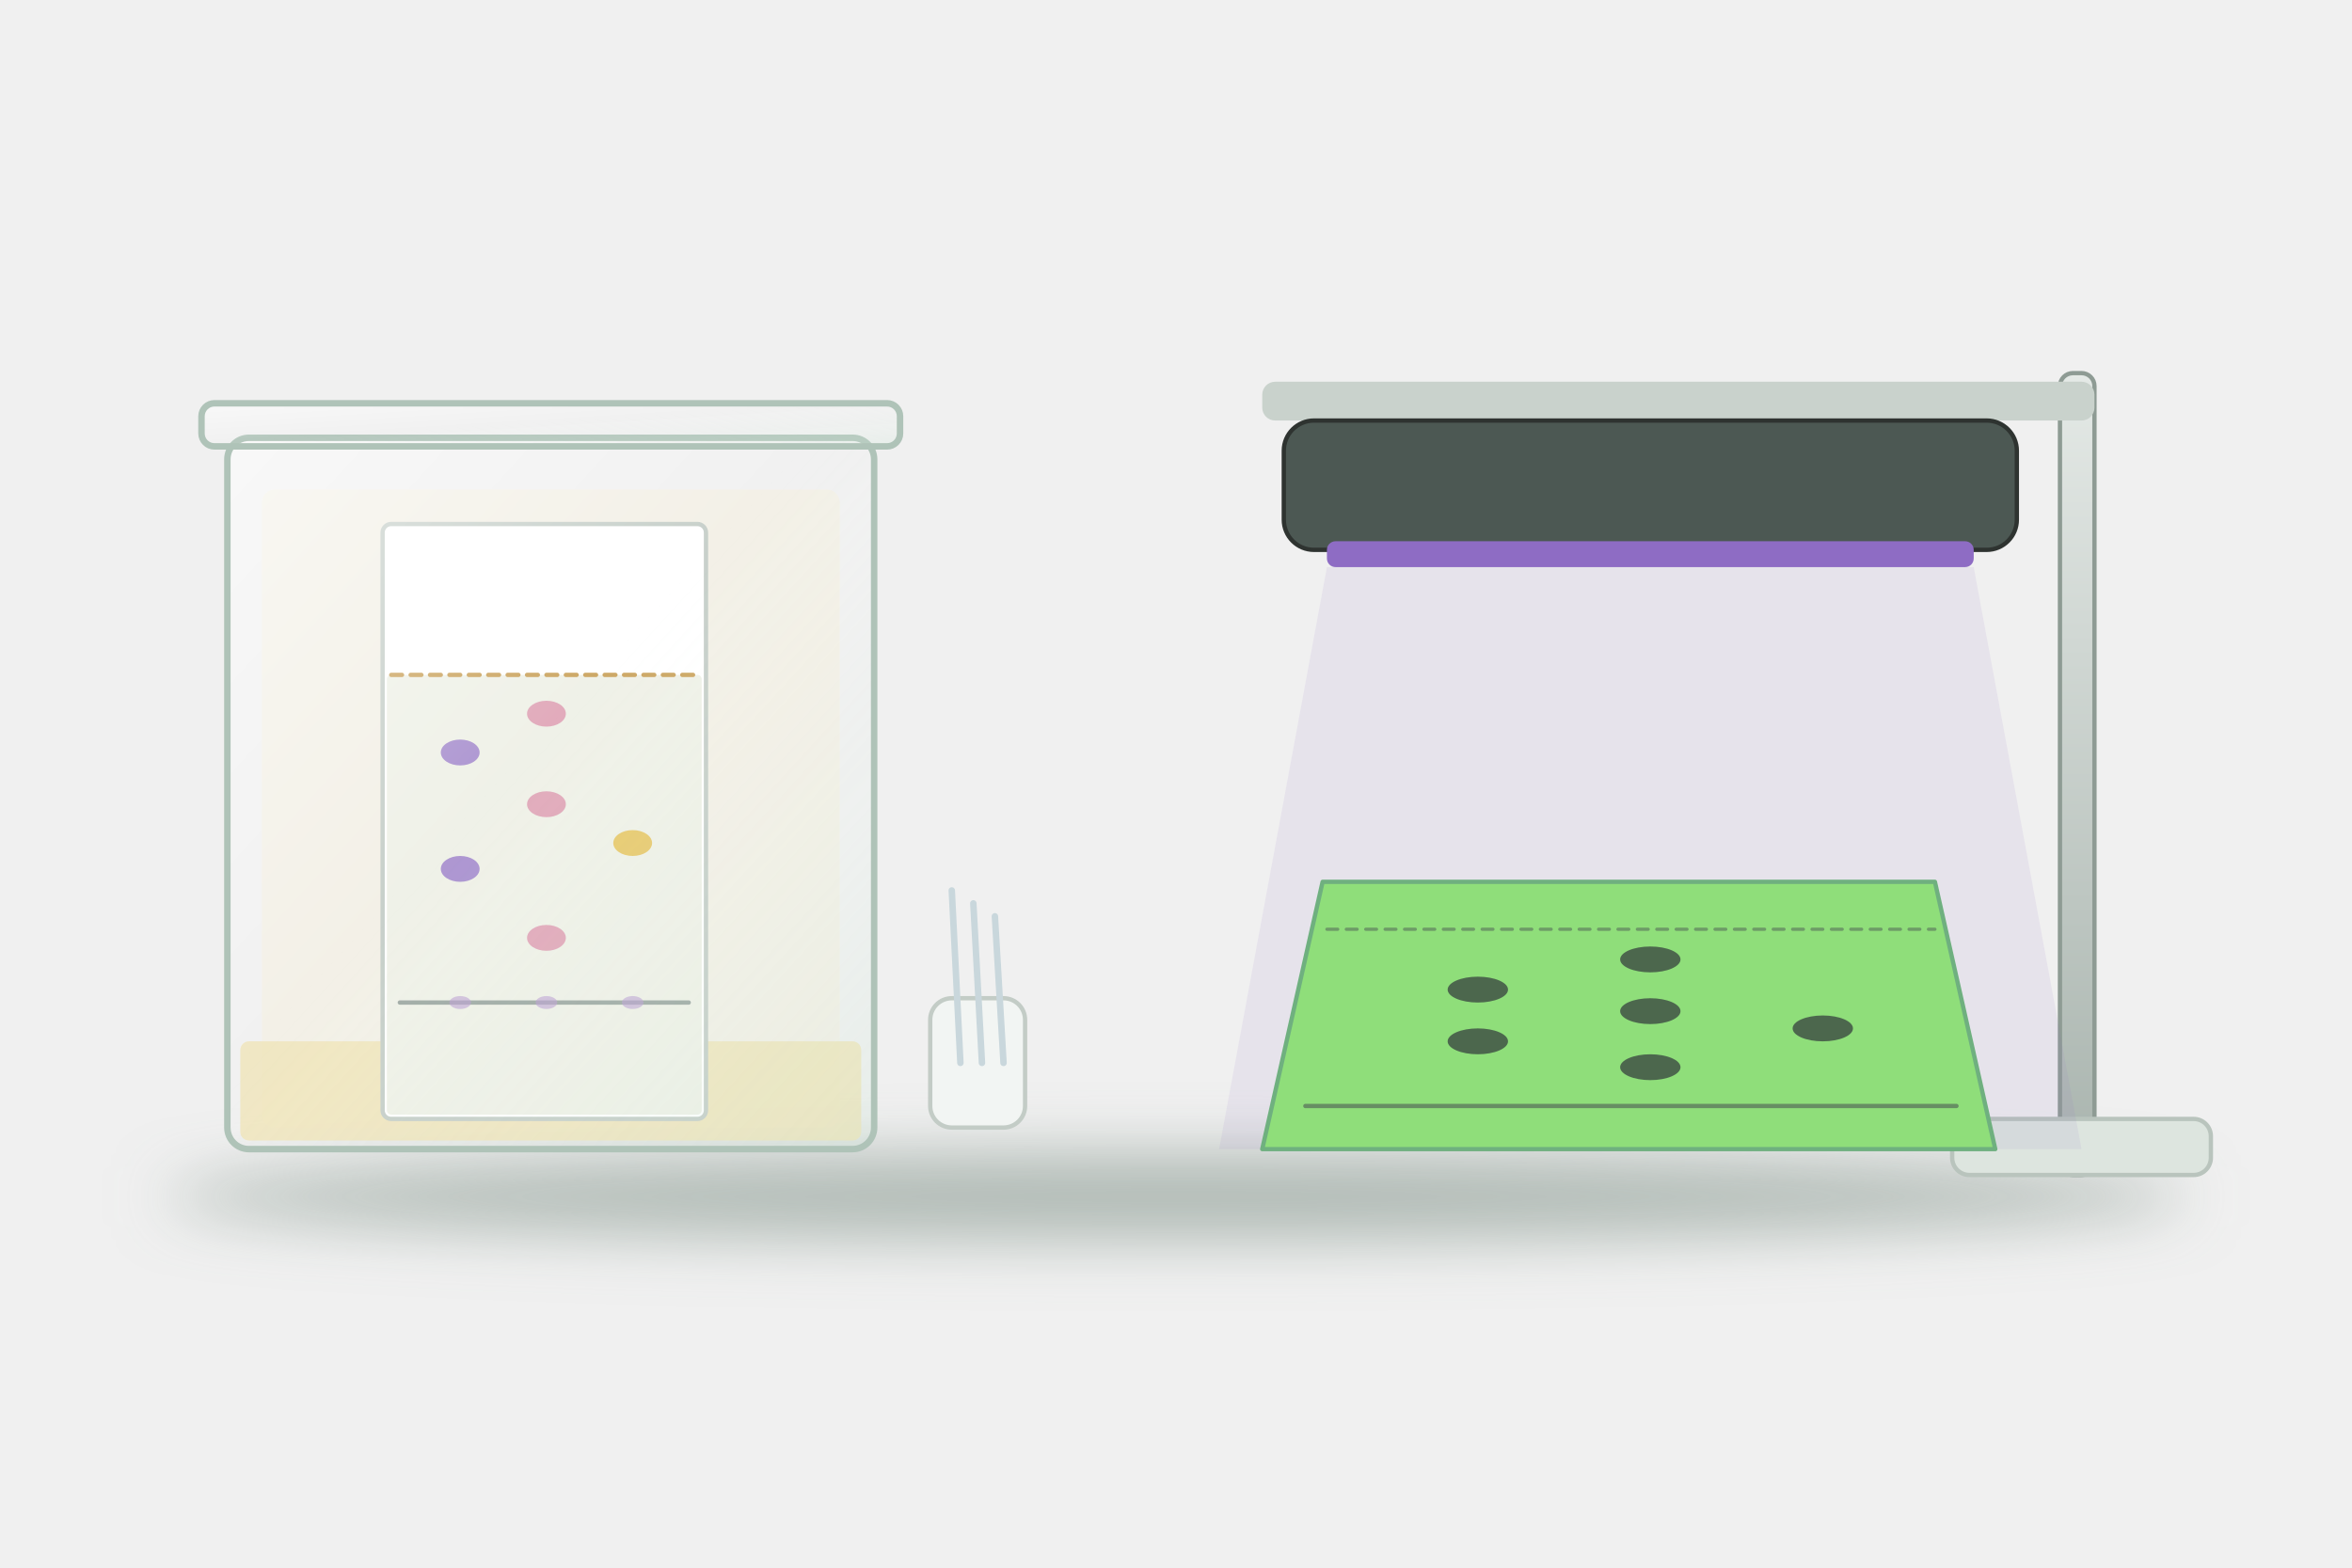
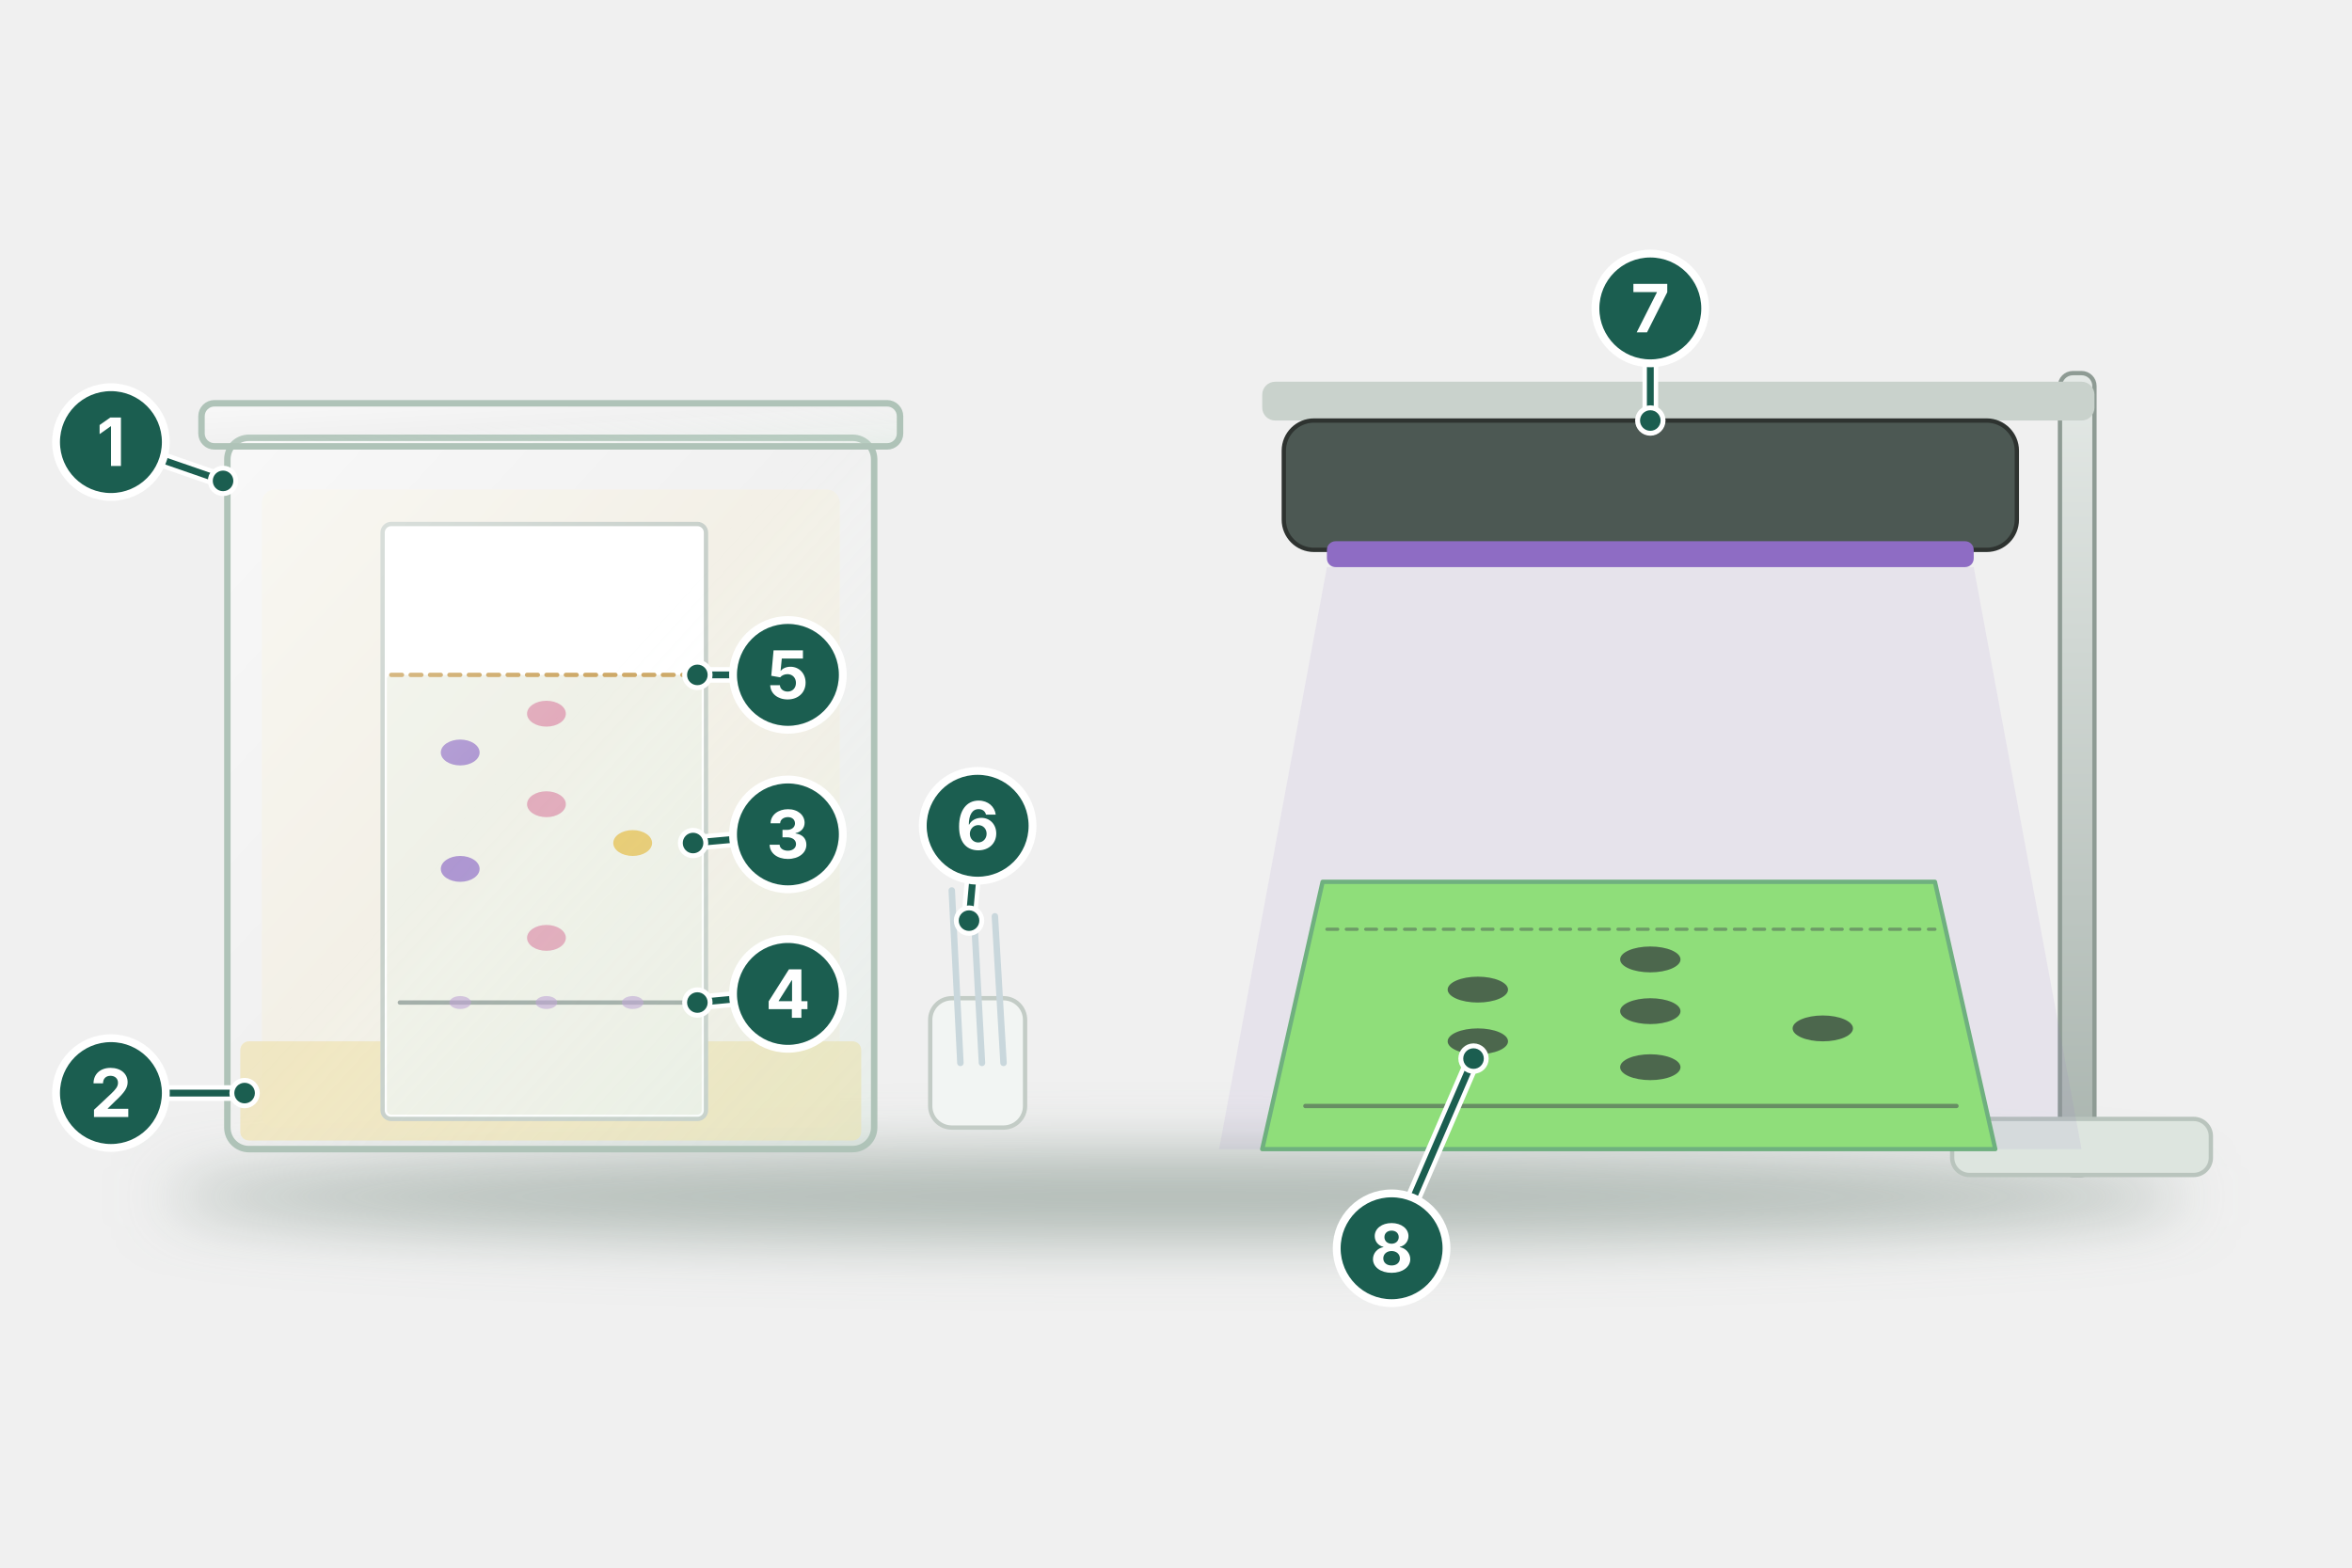
<svg xmlns="http://www.w3.org/2000/svg" viewBox="0 0 1200 800" width="1200" height="800">
  <defs>
    <linearGradient id="body" x1="0" y1="0" x2="0" y2="1">
      <stop offset="0" stop-color="#FFFFFF" />
      <stop offset="1" stop-color="#E1E7E3" />
    </linearGradient>
    <linearGradient id="bodyH" x1="0" y1="0" x2="1" y2="0">
      <stop offset="0" stop-color="#F4F7F5" />
      <stop offset="0.7" stop-color="#FFFFFF" />
      <stop offset="1" stop-color="#D9E1DC" />
    </linearGradient>
    <linearGradient id="topP" x1="0" y1="0" x2="0" y2="1">
      <stop offset="0" stop-color="#EEF2EF" />
      <stop offset="1" stop-color="#D7DFDA" />
    </linearGradient>
    <linearGradient id="deck" x1="0" y1="0" x2="0" y2="1">
      <stop offset="0" stop-color="#C9D4CE" />
      <stop offset="1" stop-color="#E4EAE6" />
    </linearGradient>
    <linearGradient id="screen" x1="0" y1="0" x2="1" y2="1">
      <stop offset="0" stop-color="#1F5A4C" />
      <stop offset="1" stop-color="#143C33" />
    </linearGradient>
    <linearGradient id="dark" x1="0" y1="0" x2="0" y2="1">
      <stop offset="0" stop-color="#34403B" />
      <stop offset="1" stop-color="#151A18" />
    </linearGradient>
    <linearGradient id="niche" x1="0" y1="0" x2="0" y2="1">
      <stop offset="0" stop-color="#26302C" />
      <stop offset="1" stop-color="#3B4843" />
    </linearGradient>
    <linearGradient id="metal" x1="0" y1="0" x2="0" y2="1">
      <stop offset="0" stop-color="#E4E9E6" />
      <stop offset="1" stop-color="#A9B4AE" />
    </linearGradient>
    <linearGradient id="glass" x1="0" y1="0" x2="1" y2="1">
      <stop offset="0" stop-color="#FFFFFF" stop-opacity="0.55" />
      <stop offset="0.45" stop-color="#FFFFFF" stop-opacity="0.08" />
      <stop offset="1" stop-color="#CFE9D9" stop-opacity="0.25" />
    </linearGradient>
    <linearGradient id="liquid" x1="0" y1="0" x2="0" y2="1">
      <stop offset="0" stop-color="#F0D36B" />
      <stop offset="1" stop-color="#E0B73A" />
    </linearGradient>
    <filter id="soft" filterUnits="userSpaceOnUse" x="0" y="0" width="1200" height="800">
      <feGaussianBlur stdDeviation="14" />
    </filter>
  </defs>
  <g transform="translate(-60,-172.6) scale(1.1)">
    <ellipse cx="600" cy="712" rx="470" ry="20" fill="#6F8479" opacity="0.5" filter="url(#soft)" />
    <rect x="176" y="384" width="268" height="296" rx="6" fill="#F3EFE2" opacity="0.8" />
    <rect x="166" y="640" width="288" height="46" rx="4" fill="#EFE3B6" opacity="0.85" />
    <rect x="232" y="400" width="150" height="276" rx="4" fill="#FFFFFF" stroke="#C3CCC6" stroke-width="2" />
    <rect x="234" y="470" width="146" height="204" rx="2" fill="#EEF0E6" />
    <line x1="236" y1="470" x2="378" y2="470" stroke="#C9A15A" stroke-width="2" stroke-linecap="round" stroke-dasharray="5 4" />
    <line x1="240" y1="622" x2="374" y2="622" stroke="#9AA6A0" stroke-width="2" stroke-linecap="round" />
    <ellipse cx="268.0" cy="622.0" rx="5.0" ry="3.0" fill="#B79AD0" opacity="0.6" />
    <ellipse cx="268.0" cy="560.0" rx="9.0" ry="6.0" fill="#8E6CC4" opacity="0.75" />
    <ellipse cx="268.0" cy="506.0" rx="9.0" ry="6.0" fill="#8E6CC4" opacity="0.75" />
    <ellipse cx="308.0" cy="622.0" rx="5.0" ry="3.0" fill="#B79AD0" opacity="0.6" />
    <ellipse cx="308.0" cy="592.0" rx="9.0" ry="6.0" fill="#D98BA6" opacity="0.75" />
    <ellipse cx="308.0" cy="530.0" rx="9.0" ry="6.0" fill="#D98BA6" opacity="0.75" />
    <ellipse cx="308.0" cy="488.0" rx="9.0" ry="6.0" fill="#D98BA6" opacity="0.75" />
    <ellipse cx="348.0" cy="622.0" rx="5.0" ry="3.0" fill="#B79AD0" opacity="0.6" />
    <ellipse cx="348.0" cy="548.0" rx="9.0" ry="6.0" fill="#E3B93C" opacity="0.75" />
    <rect x="160" y="360" width="300" height="330" rx="10" fill="url(#glass)" stroke="#AFC3B8" stroke-width="3" />
    <rect x="148" y="344" width="324" height="20" rx="6" fill="url(#glass)" stroke="#AFC3B8" stroke-width="3" />
    <rect x="486" y="620" width="44" height="60" rx="10" fill="#F2F5F3" stroke="#C3CCC6" stroke-width="2" />
    <line x1="496" y1="570" x2="500" y2="650" stroke="#C9D7DC" stroke-width="3" stroke-linecap="round" />
    <line x1="506" y1="576" x2="510" y2="650" stroke="#C9D7DC" stroke-width="3" stroke-linecap="round" />
    <line x1="516" y1="582" x2="520" y2="650" stroke="#C9D7DC" stroke-width="3" stroke-linecap="round" />
    <rect x="1010" y="330" width="16" height="372" rx="6" fill="url(#metal)" stroke="#8E9B94" stroke-width="2" />
    <rect x="960" y="676" width="120" height="26" rx="8" fill="#DDE5DF" stroke="#B9C4BD" stroke-width="2" />
    <rect x="640" y="334" width="386" height="18" rx="6" fill="#C9D2CC" />
    <rect x="650" y="352" width="340" height="60" rx="14" fill="#4C5853" stroke="#2E3330" stroke-width="2" />
    <rect x="670" y="408" width="300" height="12" rx="4" fill="#8E6CC4" />
    <path d="M670 420 L620 690 H1020 L970 420 Z" fill="#8E6CC4" stroke="None" stroke-width="0" stroke-linecap="round" stroke-linejoin="round" opacity="0.10" />
    <path d="M640 690 L668 566 H952 L980 690 Z" fill="#8FDE7A" stroke="#6FB07F" stroke-width="2" stroke-linecap="round" stroke-linejoin="round" />
    <line x1="660" y1="670" x2="962" y2="670" stroke="#4C5853" stroke-width="2" stroke-linecap="round" opacity="0.6" />
    <line x1="670" y1="588" x2="952" y2="588" stroke="#4C5853" stroke-width="1.5" stroke-linecap="round" stroke-dasharray="5 4" opacity="0.5" />
    <ellipse cx="740.0" cy="640.0" rx="14.0" ry="6.0" fill="#3B4A42" opacity="0.8" />
    <ellipse cx="740.0" cy="616.0" rx="14.0" ry="6.0" fill="#3B4A42" opacity="0.8" />
    <ellipse cx="820.0" cy="652.0" rx="14.0" ry="6.0" fill="#3B4A42" opacity="0.8" />
    <ellipse cx="820.0" cy="626.0" rx="14.0" ry="6.0" fill="#3B4A42" opacity="0.8" />
    <ellipse cx="820.0" cy="602.0" rx="14.0" ry="6.0" fill="#3B4A42" opacity="0.8" />
    <ellipse cx="900.0" cy="634.0" rx="14.0" ry="6.0" fill="#3B4A42" opacity="0.8" />
  </g>
+   <g id="callouts" font-family="Inter, Arial, sans-serif" font-weight="700" text-anchor="middle">
+     <g class="callout" data-n="1">
+       <line x1="83.06" y1="234.759" x2="113.8" y2="245.4" stroke="#FFFFFF" stroke-width="8" stroke-linecap="round" />
+       <line x1="83.06" y1="234.759" x2="113.8" y2="245.4" stroke="#1B5E50" stroke-width="3.5" stroke-linecap="round" />
+       <ellipse cx="113.8" cy="245.4" rx="6.5" ry="6.5" fill="#1B5E50" stroke="#FFFFFF" stroke-width="2.5" />
+       <ellipse cx="56.6" cy="225.6" rx="28.0" ry="28.0" fill="#1B5E50" stroke="#FFFFFF" stroke-width="4" />
+       <text x="56.6" y="237.8" font-size="34" fill="#FFFFFF">1</text>
+     </g>
+     <g class="callout" data-n="2">
+       <line x1="84.6" y1="557.8" x2="124.8" y2="557.8" stroke="#FFFFFF" stroke-width="8" stroke-linecap="round" />
+       <line x1="84.6" y1="557.8" x2="124.8" y2="557.8" stroke="#1B5E50" stroke-width="3.5" stroke-linecap="round" />
+       <ellipse cx="124.8" cy="557.8" rx="6.5" ry="6.5" fill="#1B5E50" stroke="#FFFFFF" stroke-width="2.5" />
+       <ellipse cx="56.6" cy="557.8" rx="28.0" ry="28.0" fill="#1B5E50" stroke="#FFFFFF" stroke-width="4" />
+       <text x="56.6" y="570.0" font-size="34" fill="#FFFFFF">2</text>
+     </g>
+     <g class="callout" data-n="3">
+       <line x1="374.115" y1="428.335" x2="353.6" y2="430.2" stroke="#FFFFFF" stroke-width="8" stroke-linecap="round" />
+       <line x1="374.115" y1="428.335" x2="353.6" y2="430.2" stroke="#1B5E50" stroke-width="3.5" stroke-linecap="round" />
+       <ellipse cx="353.6" cy="430.2" rx="6.5" ry="6.5" fill="#1B5E50" stroke="#FFFFFF" stroke-width="2.5" />
+       <ellipse cx="402.0" cy="425.8" rx="28.0" ry="28.0" fill="#1B5E50" stroke="#FFFFFF" stroke-width="4" />
+       <text x="402.0" y="438.0" font-size="34" fill="#FFFFFF">3</text>
+     </g>
+     <g class="callout" data-n="4">
+       <line x1="374.126" y1="509.855" x2="355.8" y2="511.6" stroke="#FFFFFF" stroke-width="8" stroke-linecap="round" />
+       <line x1="374.126" y1="509.855" x2="355.8" y2="511.6" stroke="#1B5E50" stroke-width="3.5" stroke-linecap="round" />
+       <ellipse cx="355.8" cy="511.6" rx="6.5" ry="6.5" fill="#1B5E50" stroke="#FFFFFF" stroke-width="2.5" />
+       <ellipse cx="402.0" cy="507.2" rx="28.0" ry="28.0" fill="#1B5E50" stroke="#FFFFFF" stroke-width="4" />
+       <text x="402.0" y="519.4" font-size="34" fill="#FFFFFF">4</text>
+     </g>
+     <g class="callout" data-n="5">
+       <line x1="374" y1="344.4" x2="355.8" y2="344.4" stroke="#FFFFFF" stroke-width="8" stroke-linecap="round" />
+       <line x1="374" y1="344.4" x2="355.8" y2="344.4" stroke="#1B5E50" stroke-width="3.5" stroke-linecap="round" />
+       <ellipse cx="355.8" cy="344.4" rx="6.5" ry="6.5" fill="#1B5E50" stroke="#FFFFFF" stroke-width="2.5" />
+       <ellipse cx="402.0" cy="344.4" rx="28.0" ry="28.0" fill="#1B5E50" stroke="#FFFFFF" stroke-width="4" />
+       <text x="402.0" y="356.6" font-size="34" fill="#FFFFFF">5</text>
+     </g>
+     <g class="callout" data-n="6">
+       <line x1="496.265" y1="449.285" x2="494.4" y2="469.8" stroke="#FFFFFF" stroke-width="8" stroke-linecap="round" />
+       <line x1="496.265" y1="449.285" x2="494.4" y2="469.8" stroke="#1B5E50" stroke-width="3.5" stroke-linecap="round" />
+       <ellipse cx="494.4" cy="469.8" rx="6.5" ry="6.5" fill="#1B5E50" stroke="#FFFFFF" stroke-width="2.5" />
+       <ellipse cx="498.8" cy="421.4" rx="28.0" ry="28.0" fill="#1B5E50" stroke="#FFFFFF" stroke-width="4" />
+       <text x="498.8" y="433.6" font-size="34" fill="#FFFFFF">6</text>
+     </g>
+     <g class="callout" data-n="7">
+       <line x1="842" y1="185.4" x2="842" y2="214.6" stroke="#FFFFFF" stroke-width="8" stroke-linecap="round" />
+       <line x1="842" y1="185.4" x2="842" y2="214.6" stroke="#1B5E50" stroke-width="3.5" stroke-linecap="round" />
+       <ellipse cx="842.0" cy="214.6" rx="6.5" ry="6.5" fill="#1B5E50" stroke="#FFFFFF" stroke-width="2.5" />
+       <ellipse cx="842.0" cy="157.4" rx="28.0" ry="28.0" fill="#1B5E50" stroke="#FFFFFF" stroke-width="4" />
+       <text x="842.0" y="169.6" font-size="34" fill="#FFFFFF">7</text>
+     </g>
+     <g class="callout" data-n="8">
+       <line x1="721.1" y1="611.294" x2="751.8" y2="540.2" stroke="#FFFFFF" stroke-width="8" stroke-linecap="round" />
+       <line x1="721.1" y1="611.294" x2="751.8" y2="540.2" stroke="#1B5E50" stroke-width="3.5" stroke-linecap="round" />
+       <ellipse cx="751.8" cy="540.2" rx="6.5" ry="6.5" fill="#1B5E50" stroke="#FFFFFF" stroke-width="2.5" />
+       <ellipse cx="710.0" cy="637.0" rx="28.0" ry="28.0" fill="#1B5E50" stroke="#FFFFFF" stroke-width="4" />
+       <text x="710.0" y="649.2" font-size="34" fill="#FFFFFF">8</text>
+     </g>
+   </g>
</svg>
